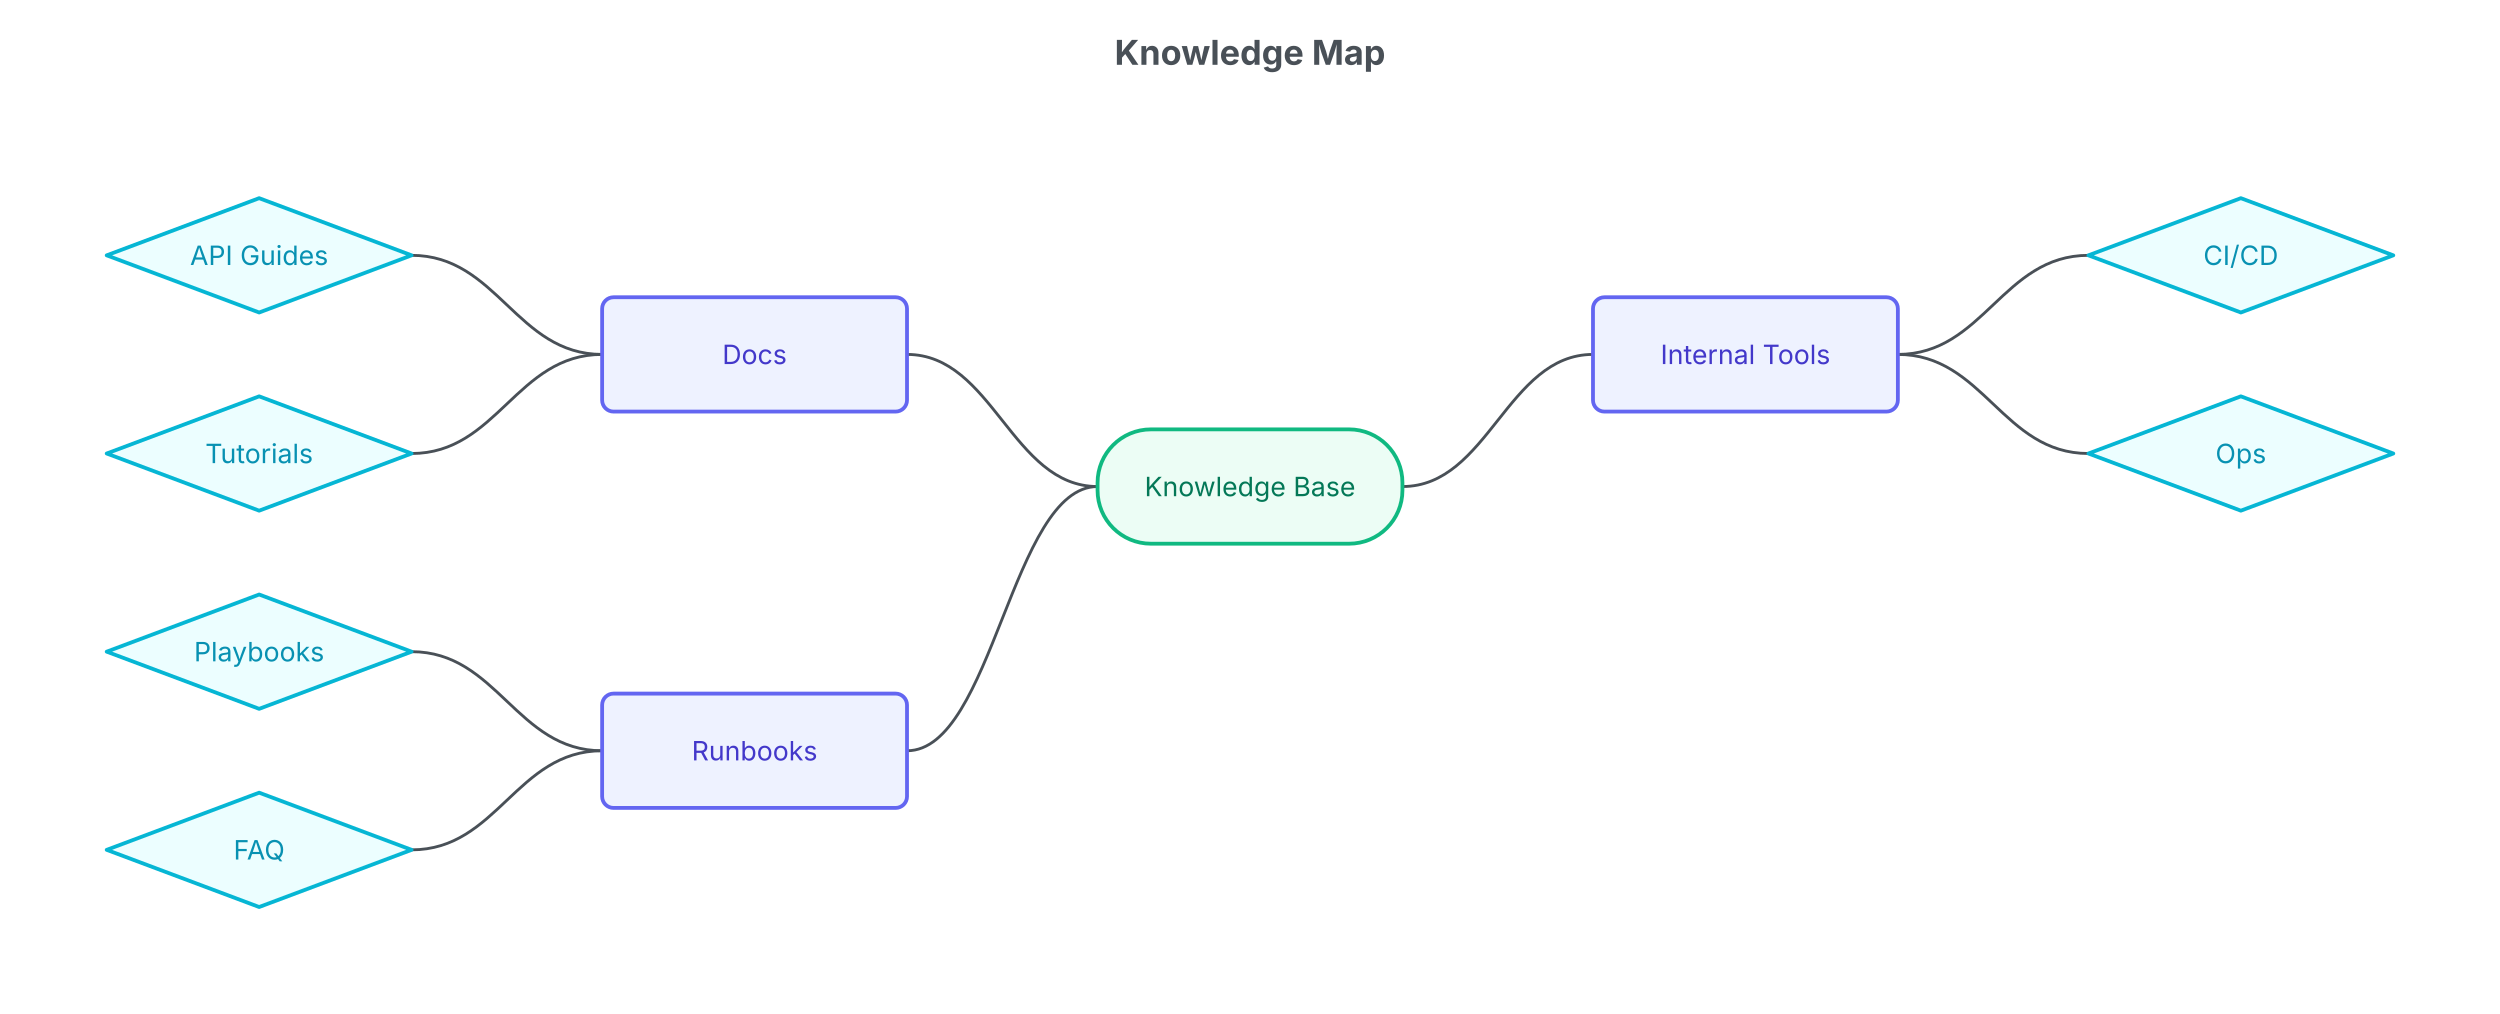
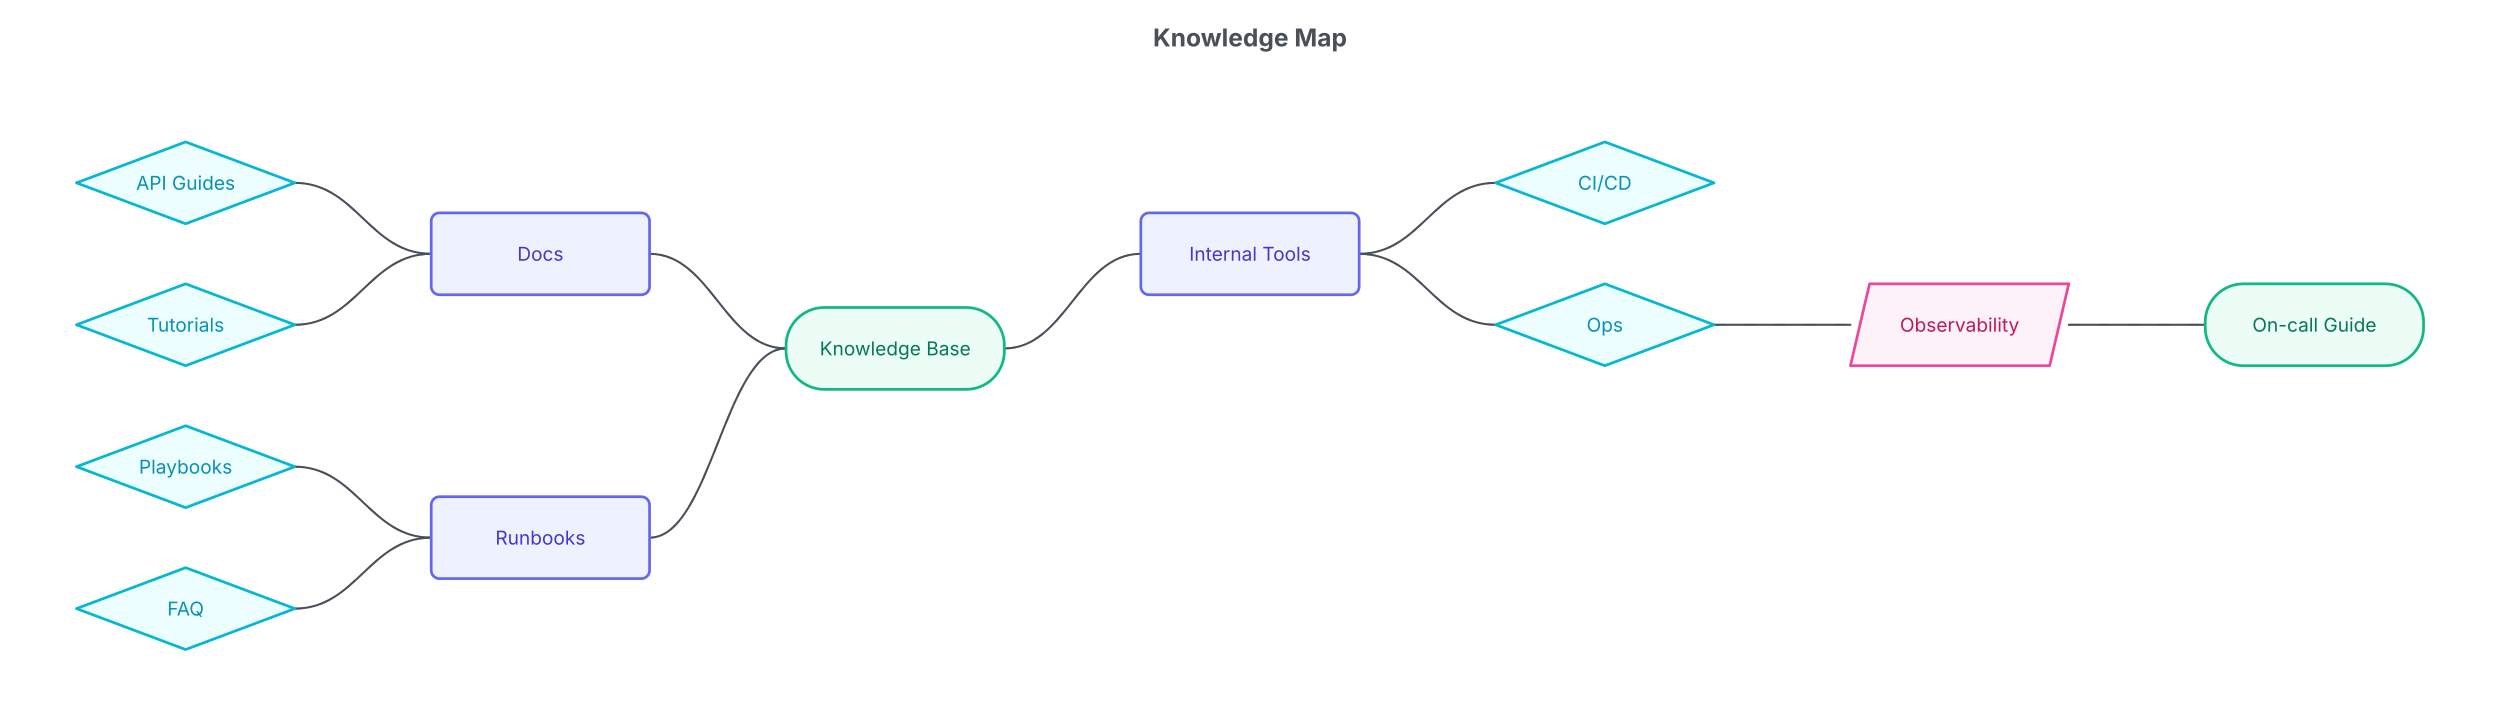
- <svg xmlns="http://www.w3.org/2000/svg" width="1312" height="532" viewBox="-656 -134 1312 532">
-   <text x="0" y="-100" text-anchor="middle" font-family="Inter, system-ui, -apple-system, sans-serif" font-size="18" font-weight="700" fill="#495057">Knowledge Map</text>
+ <svg xmlns="http://www.w3.org/2000/svg" width="1832" height="532" viewBox="-656 -134 1832 532">
+   <text x="260" y="-100" text-anchor="middle" font-family="Inter, system-ui, -apple-system, sans-serif" font-size="18" font-weight="700" fill="#495057">Knowledge Map</text>
  <g class="mindmap">
    <path d="M-80,121.333 C-125,121.333 -135,52 -180,52" fill="none" stroke="#495057" stroke-width="1.5" stroke-linecap="round" />
+     <path d="M-80,121.333 C-125,121.333 -135,52 -180,52" fill="none" stroke="#495057" stroke-width="1.3" stroke-linecap="round" stroke-dasharray="8 14" opacity="0.55">
+       <animate attributeName="stroke-dashoffset" from="0" to="-44" dur="2.2s" repeatCount="indefinite" />
+     </path>
    <path d="M-80,121.333 C-125,121.333 -135,260 -180,260" fill="none" stroke="#495057" stroke-width="1.5" stroke-linecap="round" />
+     <path d="M-80,121.333 C-125,121.333 -135,260 -180,260" fill="none" stroke="#495057" stroke-width="1.3" stroke-linecap="round" stroke-dasharray="8 14" opacity="0.55">
+       <animate attributeName="stroke-dashoffset" from="0" to="-44" dur="2.2s" repeatCount="indefinite" />
+     </path>
    <path d="M-340,52 C-385,52 -395,0 -440,0" fill="none" stroke="#495057" stroke-width="1.5" stroke-linecap="round" />
+     <path d="M-340,52 C-385,52 -395,0 -440,0" fill="none" stroke="#495057" stroke-width="1.3" stroke-linecap="round" stroke-dasharray="8 14" opacity="0.55">
+       <animate attributeName="stroke-dashoffset" from="0" to="-44" dur="2.2s" repeatCount="indefinite" />
+     </path>
    <path d="M-340,260 C-385,260 -395,208 -440,208" fill="none" stroke="#495057" stroke-width="1.5" stroke-linecap="round" />
+     <path d="M-340,260 C-385,260 -395,208 -440,208" fill="none" stroke="#495057" stroke-width="1.3" stroke-linecap="round" stroke-dasharray="8 14" opacity="0.55">
+       <animate attributeName="stroke-dashoffset" from="0" to="-44" dur="2.2s" repeatCount="indefinite" />
+     </path>
    <path d="M-340,52 C-385,52 -395,104 -440,104" fill="none" stroke="#495057" stroke-width="1.5" stroke-linecap="round" />
+     <path d="M-340,52 C-385,52 -395,104 -440,104" fill="none" stroke="#495057" stroke-width="1.3" stroke-linecap="round" stroke-dasharray="8 14" opacity="0.55">
+       <animate attributeName="stroke-dashoffset" from="0" to="-44" dur="2.2s" repeatCount="indefinite" />
+     </path>
    <path d="M-340,260 C-385,260 -395,312 -440,312" fill="none" stroke="#495057" stroke-width="1.5" stroke-linecap="round" />
+     <path d="M-340,260 C-385,260 -395,312 -440,312" fill="none" stroke="#495057" stroke-width="1.3" stroke-linecap="round" stroke-dasharray="8 14" opacity="0.55">
+       <animate attributeName="stroke-dashoffset" from="0" to="-44" dur="2.2s" repeatCount="indefinite" />
+     </path>
    <path d="M80,121.333 C125,121.333 135,52 180,52" fill="none" stroke="#495057" stroke-width="1.5" stroke-linecap="round" />
+     <path d="M80,121.333 C125,121.333 135,52 180,52" fill="none" stroke="#495057" stroke-width="1.3" stroke-linecap="round" stroke-dasharray="8 14" opacity="0.55">
+       <animate attributeName="stroke-dashoffset" from="0" to="-44" dur="2.2s" repeatCount="indefinite" />
+     </path>
    <path d="M340,52 C385,52 395,0 440,0" fill="none" stroke="#495057" stroke-width="1.5" stroke-linecap="round" />
+     <path d="M340,52 C385,52 395,0 440,0" fill="none" stroke="#495057" stroke-width="1.3" stroke-linecap="round" stroke-dasharray="8 14" opacity="0.55">
+       <animate attributeName="stroke-dashoffset" from="0" to="-44" dur="2.2s" repeatCount="indefinite" />
+     </path>
    <path d="M340,52 C385,52 395,104 440,104" fill="none" stroke="#495057" stroke-width="1.5" stroke-linecap="round" />
+     <path d="M340,52 C385,52 395,104 440,104" fill="none" stroke="#495057" stroke-width="1.3" stroke-linecap="round" stroke-dasharray="8 14" opacity="0.55">
+       <animate attributeName="stroke-dashoffset" from="0" to="-44" dur="2.2s" repeatCount="indefinite" />
+     </path>
+     <path d="M600,104 C645,104 655,104 700,104" fill="none" stroke="#495057" stroke-width="1.5" stroke-linecap="round" />
+     <path d="M600,104 C645,104 655,104 700,104" fill="none" stroke="#495057" stroke-width="1.3" stroke-linecap="round" stroke-dasharray="8 14" opacity="0.55">
+       <animate attributeName="stroke-dashoffset" from="0" to="-44" dur="2.2s" repeatCount="indefinite" />
+     </path>
+     <path d="M860,104 C905,104 915,104 960,104" fill="none" stroke="#495057" stroke-width="1.5" stroke-linecap="round" />
+     <path d="M860,104 C905,104 915,104 960,104" fill="none" stroke="#495057" stroke-width="1.3" stroke-linecap="round" stroke-dasharray="8 14" opacity="0.55">
+       <animate attributeName="stroke-dashoffset" from="0" to="-44" dur="2.2s" repeatCount="indefinite" />
+     </path>
    <g class="node node-terminal" data-id="root">
      <rect x="-80" y="91.333" width="160" height="60" rx="28" ry="28" fill="#ecfdf5" stroke="#10b981" stroke-width="2" />
      <text x="0" y="121.333" text-anchor="middle" dominant-baseline="middle" font-family="Inter, system-ui, -apple-system, sans-serif" font-size="14" fill="#047857">Knowledge Base</text>
    </g>
    <g class="node node-process" data-id="docs">
      <rect x="-340" y="22" width="160" height="60" rx="6" ry="6" fill="#eef2ff" stroke="#6366f1" stroke-width="2" />
      <text x="-260" y="52" text-anchor="middle" dominant-baseline="middle" font-family="Inter, system-ui, -apple-system, sans-serif" font-size="14" fill="#4338ca">Docs</text>
    </g>
    <g class="node node-process" data-id="runbooks">
      <rect x="-340" y="230" width="160" height="60" rx="6" ry="6" fill="#eef2ff" stroke="#6366f1" stroke-width="2" />
      <text x="-260" y="260" text-anchor="middle" dominant-baseline="middle" font-family="Inter, system-ui, -apple-system, sans-serif" font-size="14" fill="#4338ca">Runbooks</text>
    </g>
    <g class="node node-decision" data-id="apis">
      <polygon points="-520,-30 -440,0 -520,30 -600,0" fill="#ecfeff" stroke="#06b6d4" stroke-width="2" stroke-linejoin="round" />
      <text x="-520" y="0" text-anchor="middle" dominant-baseline="middle" font-family="Inter, system-ui, -apple-system, sans-serif" font-size="14" fill="#0891b2">API Guides</text>
    </g>
    <g class="node node-decision" data-id="playbooks">
      <polygon points="-520,178 -440,208 -520,238 -600,208" fill="#ecfeff" stroke="#06b6d4" stroke-width="2" stroke-linejoin="round" />
      <text x="-520" y="208" text-anchor="middle" dominant-baseline="middle" font-family="Inter, system-ui, -apple-system, sans-serif" font-size="14" fill="#0891b2">Playbooks</text>
    </g>
    <g class="node node-decision" data-id="tutorials">
      <polygon points="-520,74 -440,104 -520,134 -600,104" fill="#ecfeff" stroke="#06b6d4" stroke-width="2" stroke-linejoin="round" />
      <text x="-520" y="104" text-anchor="middle" dominant-baseline="middle" font-family="Inter, system-ui, -apple-system, sans-serif" font-size="14" fill="#0891b2">Tutorials</text>
    </g>
    <g class="node node-decision" data-id="faq">
      <polygon points="-520,282 -440,312 -520,342 -600,312" fill="#ecfeff" stroke="#06b6d4" stroke-width="2" stroke-linejoin="round" />
      <text x="-520" y="312" text-anchor="middle" dominant-baseline="middle" font-family="Inter, system-ui, -apple-system, sans-serif" font-size="14" fill="#0891b2">FAQ</text>
    </g>
    <g class="node node-process" data-id="tools">
      <rect x="180" y="22" width="160" height="60" rx="6" ry="6" fill="#eef2ff" stroke="#6366f1" stroke-width="2" />
      <text x="260" y="52" text-anchor="middle" dominant-baseline="middle" font-family="Inter, system-ui, -apple-system, sans-serif" font-size="14" fill="#4338ca">Internal Tools</text>
    </g>
    <g class="node node-decision" data-id="ci">
      <polygon points="520,-30 600,0 520,30 440,0" fill="#ecfeff" stroke="#06b6d4" stroke-width="2" stroke-linejoin="round" />
      <text x="520" y="0" text-anchor="middle" dominant-baseline="middle" font-family="Inter, system-ui, -apple-system, sans-serif" font-size="14" fill="#0891b2">CI/CD</text>
    </g>
    <g class="node node-decision" data-id="ops">
      <polygon points="520,74 600,104 520,134 440,104" fill="#ecfeff" stroke="#06b6d4" stroke-width="2" stroke-linejoin="round" />
      <text x="520" y="104" text-anchor="middle" dominant-baseline="middle" font-family="Inter, system-ui, -apple-system, sans-serif" font-size="14" fill="#0891b2">Ops</text>
    </g>
+     <g class="node node-io" data-id="observability">
+       <polygon points="714,74 860,74 846,134 700,134" fill="#fdf2f8" stroke="#ec4899" stroke-width="2" stroke-linejoin="round" />
+       <text x="780" y="104" text-anchor="middle" dominant-baseline="middle" font-family="Inter, system-ui, -apple-system, sans-serif" font-size="14" fill="#be185d">Observability</text>
+     </g>
+     <g class="node node-terminal" data-id="oncall">
+       <rect x="960" y="74" width="160" height="60" rx="28" ry="28" fill="#ecfdf5" stroke="#10b981" stroke-width="2" />
+       <text x="1040" y="104" text-anchor="middle" dominant-baseline="middle" font-family="Inter, system-ui, -apple-system, sans-serif" font-size="14" fill="#047857">On-call Guide</text>
+     </g>
  </g>
</svg>
